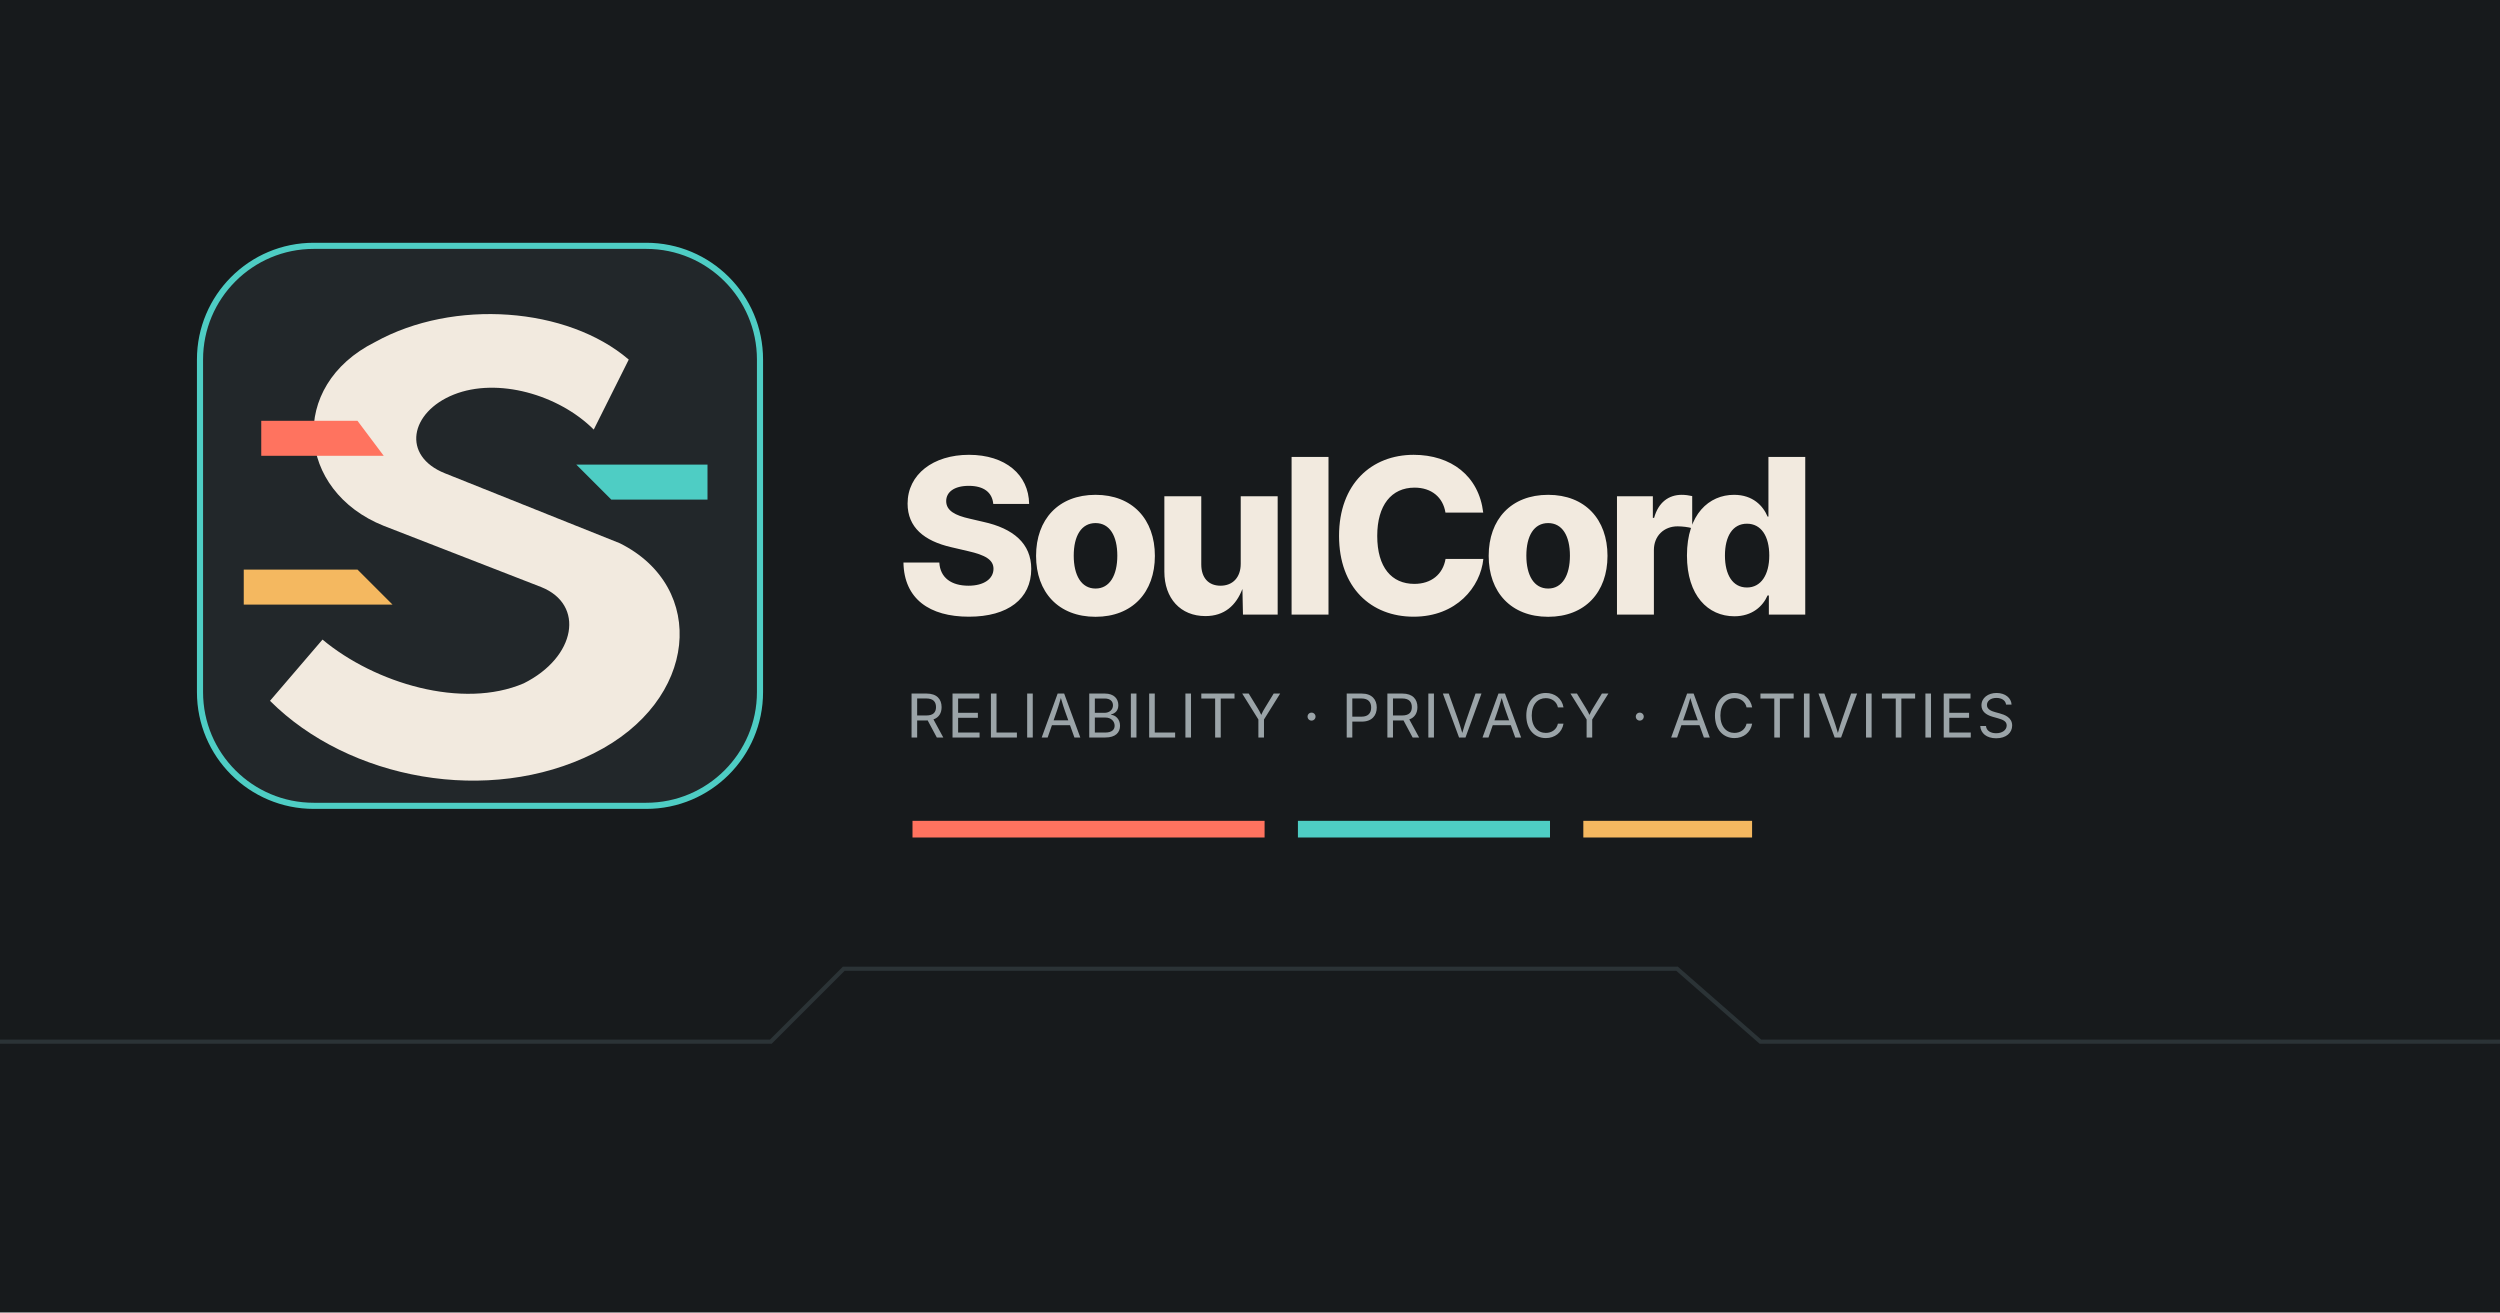
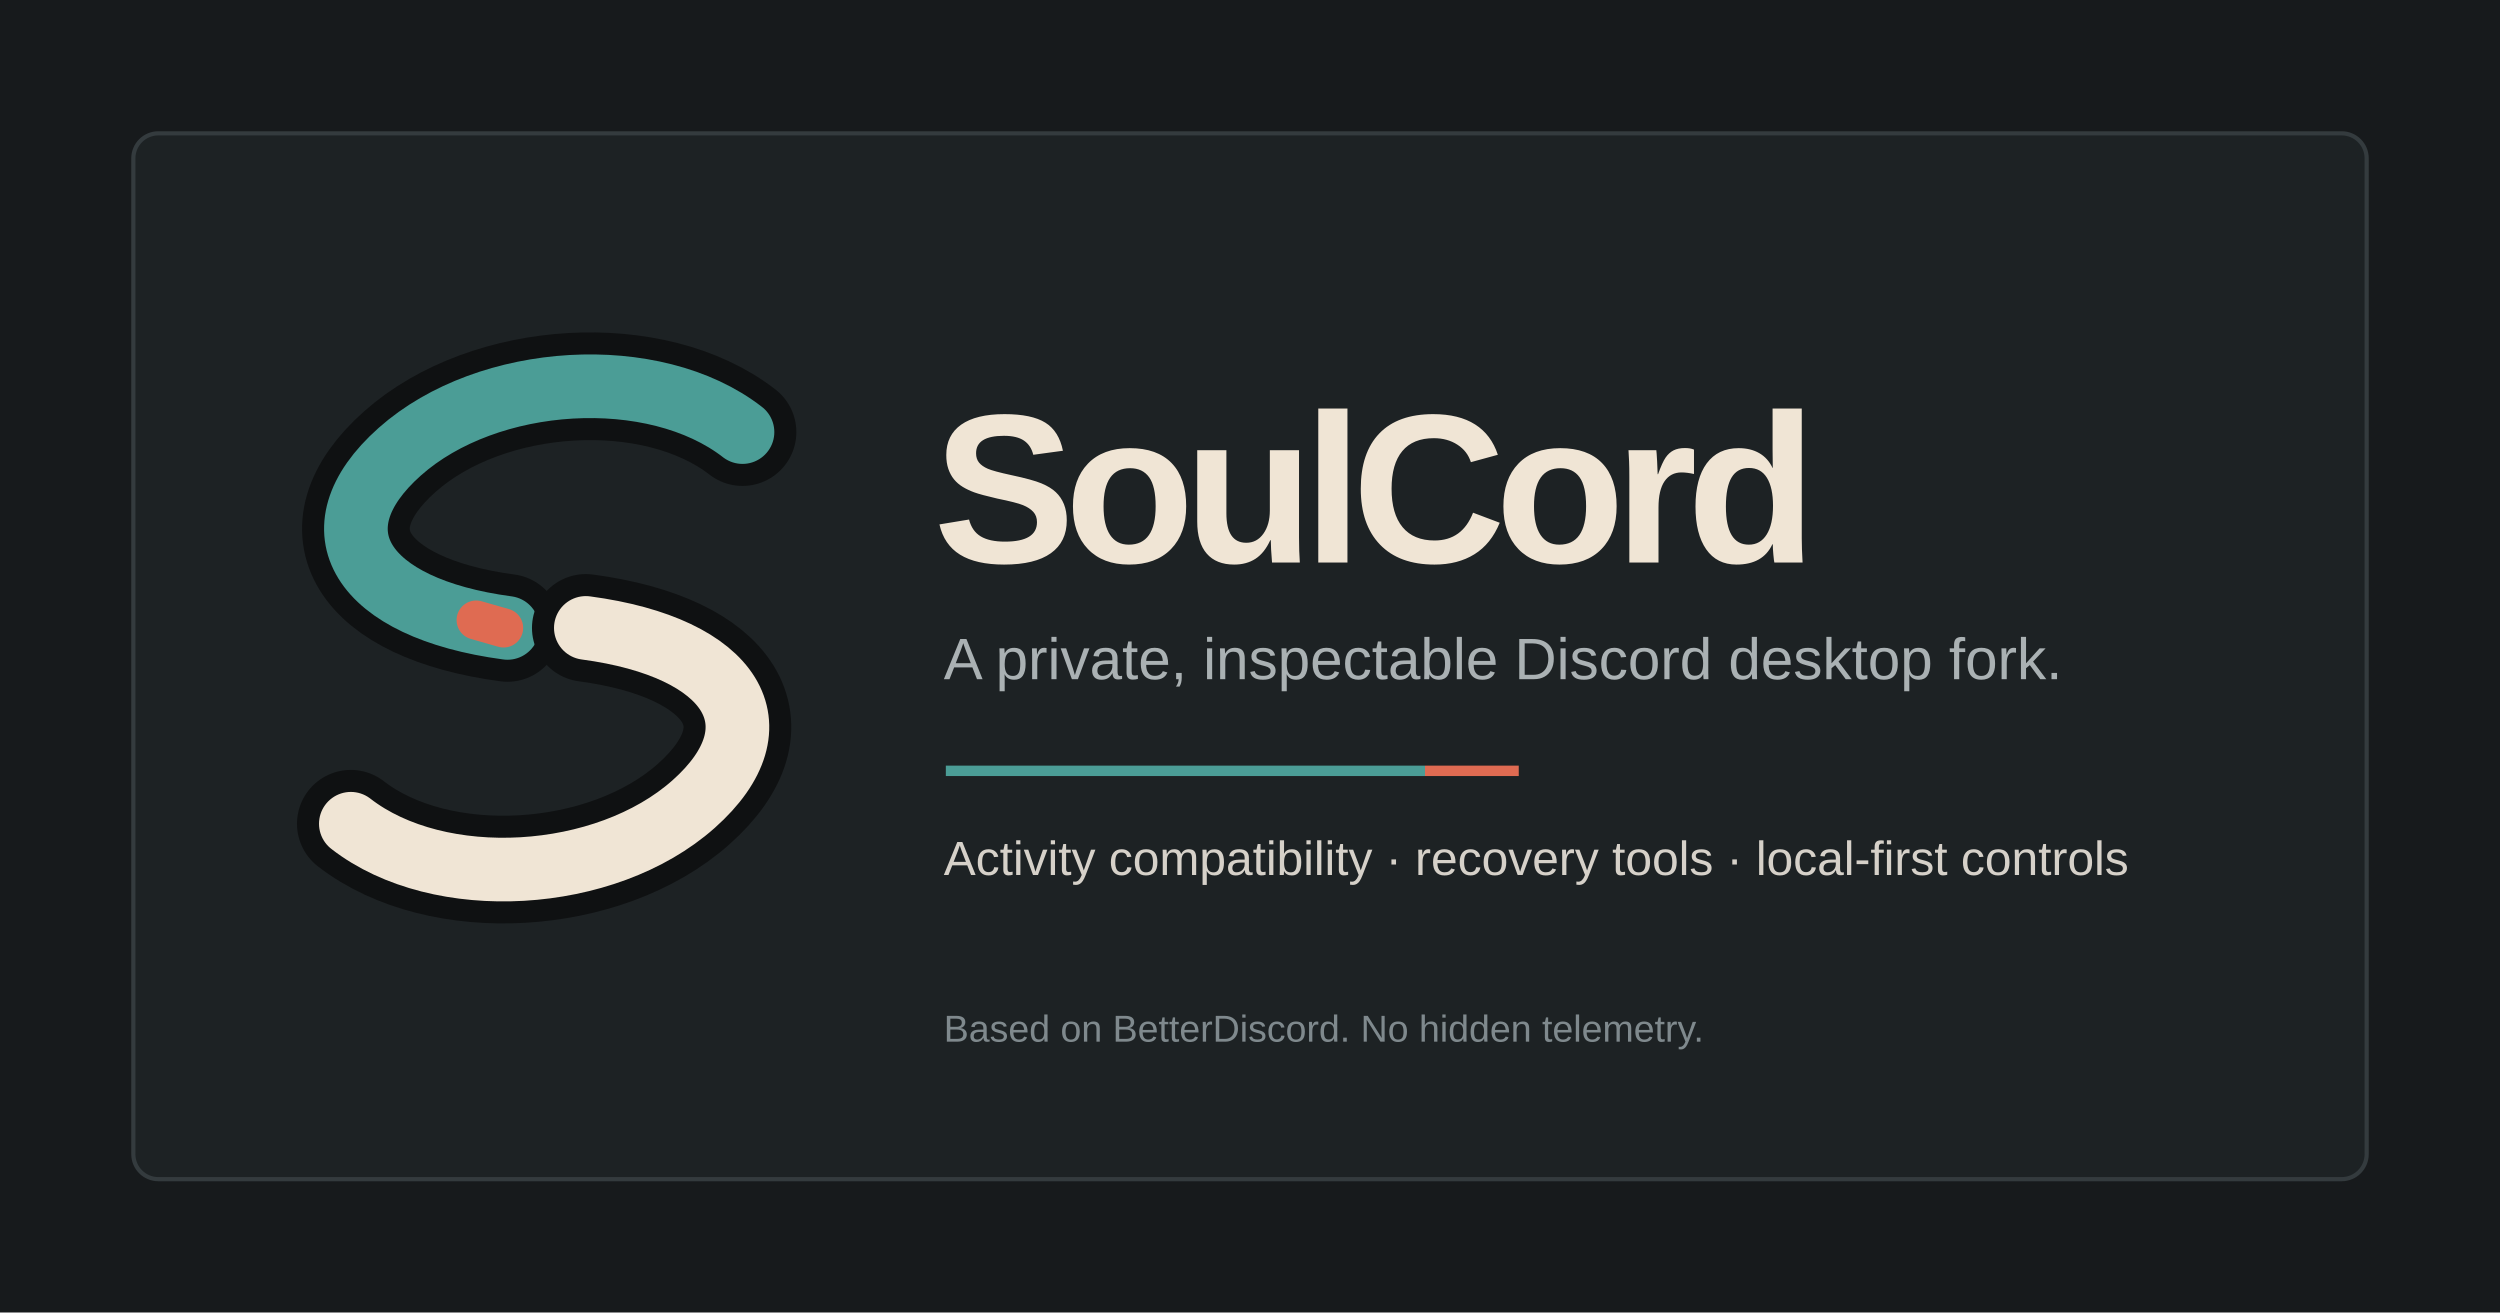
<svg xmlns="http://www.w3.org/2000/svg" viewBox="0 0 1200 630" role="img" aria-labelledby="title description">
  <rect width="1200" height="630" fill="#171a1c" />
-   <path d="M0 500H370L405 465H805L845 500H1200" fill="none" stroke="#2b3336" stroke-width="2" />
-   <g transform="translate(96 118) scale(4.2)">
-     <rect width="64" height="64" rx="13" fill="#22272a" stroke="#4ecdc4" stroke-width=".7" />
-     <path d="M49 13C42 7 29 6 20 11C10 16 11 28 21 32L39 39C44 41 43 47 37 50C30 53 20 50 14 45L8 52C17 61 33 64 45 58C57 52 58 39 48 34L28 26C23 24 24 19 29 17C34 15 41 17 45 21Z" fill="#f2eadf" />
-     <path d="M7 20H18L21 24H7Z" fill="#ff735f" />
-     <path d="M43 25H58V29H47Z" fill="#4ecdc4" />
-     <path d="M5 37H18L22 41H5Z" fill="#f4b860" />
+   <rect x="64" y="64" width="1072" height="502" rx="12" fill="#1d2224" stroke="#343b3e" stroke-width="2" />
+   <g transform="translate(112 151) scale(4.7)" fill="none" stroke-linecap="round" stroke-linejoin="round">
+     <path d="M52 12C43 5 26 6 17 14C8 22 13 30 28 32" stroke="#0f1112" stroke-width="11" />
+     <path d="M52 12C43 5 26 6 17 14C8 22 13 30 28 32" stroke="#4b9d96" stroke-width="6.5" />
+     <path d="M36 32C51 34 56 42 47 50C38 58 21 59 12 52" stroke="#0f1112" stroke-width="11" />
+     <path d="M36 32C51 34 56 42 47 50C38 58 21 59 12 52" stroke="#f0e5d5" stroke-width="6.5" />
+     <path d="M27.6 32L24.8 31.2" stroke="#df6b52" stroke-width="4" />
  </g>
-   <text x="430" y="295" fill="#f2eadf" font-family="Inter, Segoe UI, sans-serif" font-size="104" font-weight="760" letter-spacing="-5">SoulCord</text>
-   <text x="435" y="354" fill="#9ba4a8" font-family="Inter, Segoe UI, sans-serif" font-size="29" letter-spacing="1">RELIABILITY · PRIVACY · ACTIVITIES</text>
-   <path d="M438 398H607" stroke="#ff735f" stroke-width="8" />
-   <path d="M623 398H744" stroke="#4ecdc4" stroke-width="8" />
-   <path d="M760 398H841" stroke="#f4b860" stroke-width="8" />
+   <text x="448" y="270" fill="#f0e5d5" font-family="Segoe UI, Arial, sans-serif" font-size="102" font-weight="700" letter-spacing="-5">SoulCord</text>
+   <text x="453" y="326" fill="#aab1b3" font-family="Segoe UI, Arial, sans-serif" font-size="28">A private, inspectable Discord desktop fork.</text>
+   <path d="M454 370H684" stroke="#4b9d96" stroke-width="5" />
+   <path d="M684 370H729" stroke="#df6b52" stroke-width="5" />
+   <text x="453" y="420" fill="#d6d1c9" font-family="Segoe UI, Arial, sans-serif" font-size="23">Activity compatibility  ·  recovery tools  ·  local-first controls</text>
+   <text x="453" y="500" fill="#7f898d" font-family="Segoe UI, Arial, sans-serif" font-size="18">Based on BetterDiscord. No hidden telemetry.</text>
</svg>
